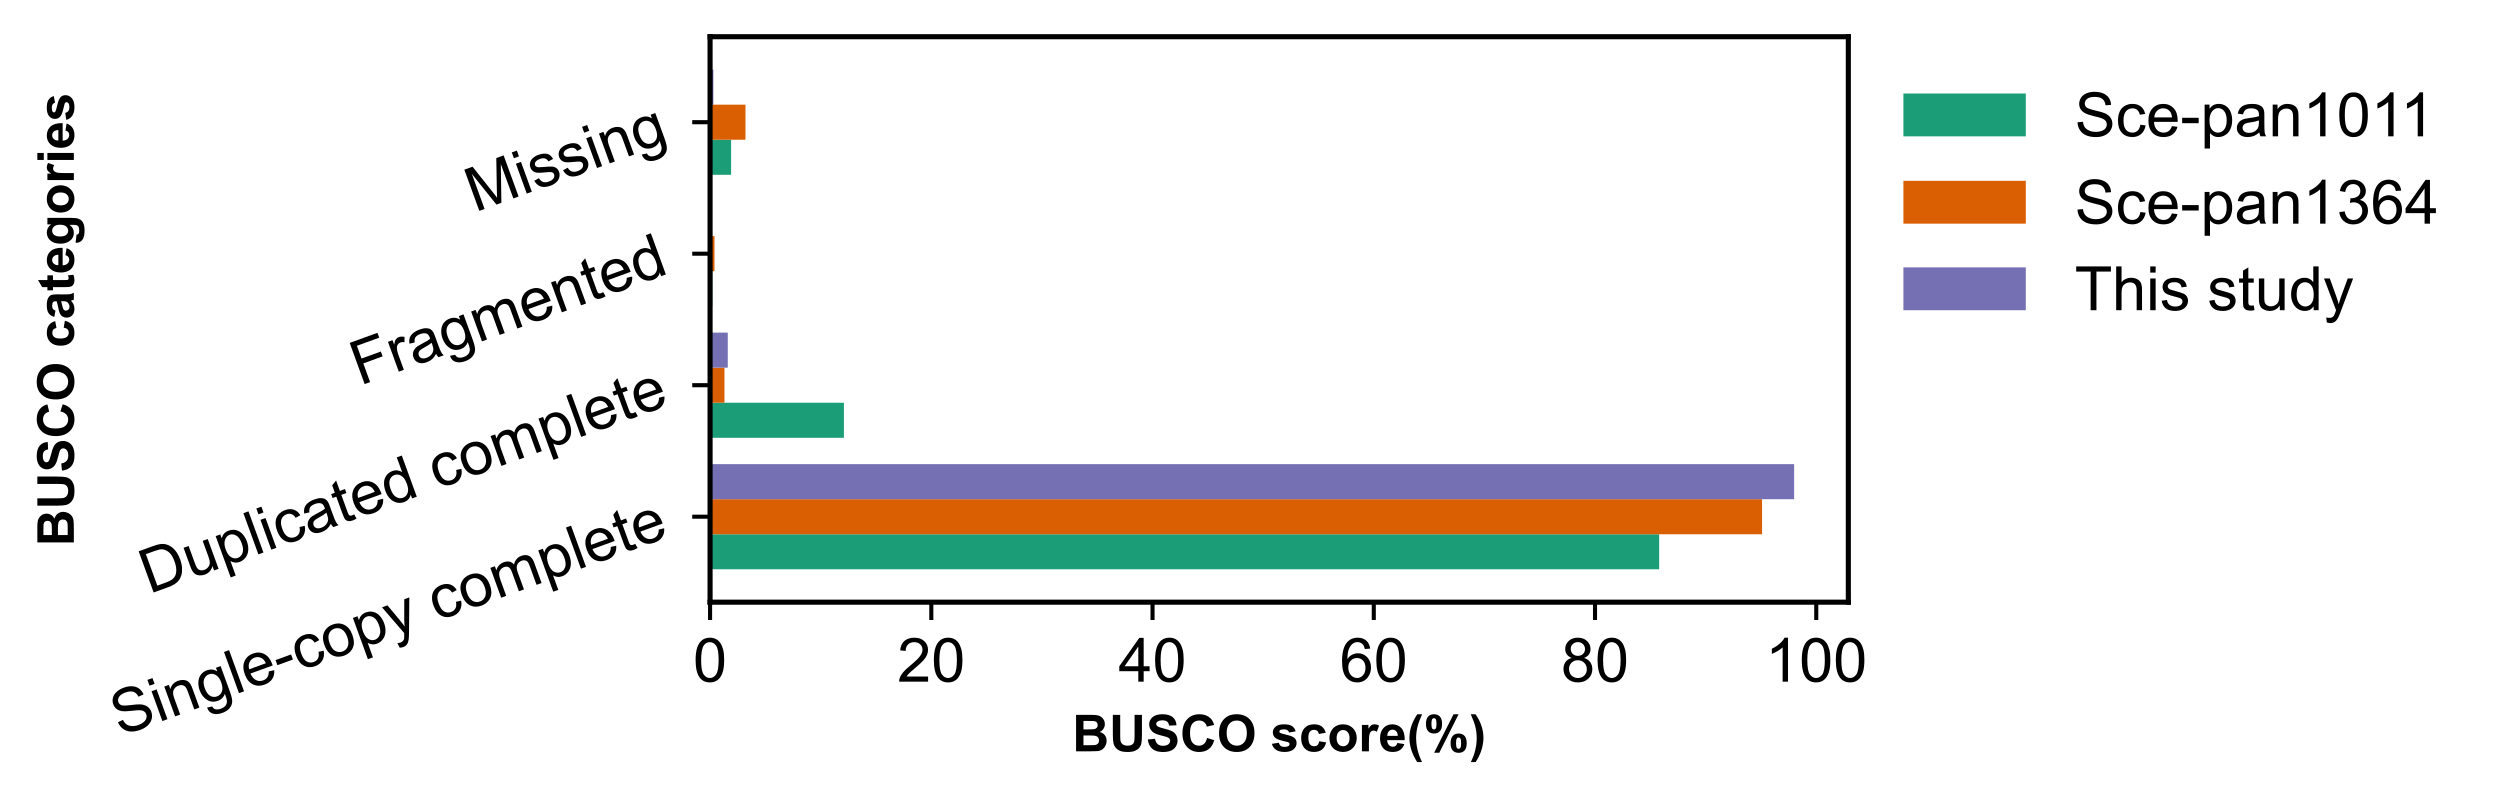
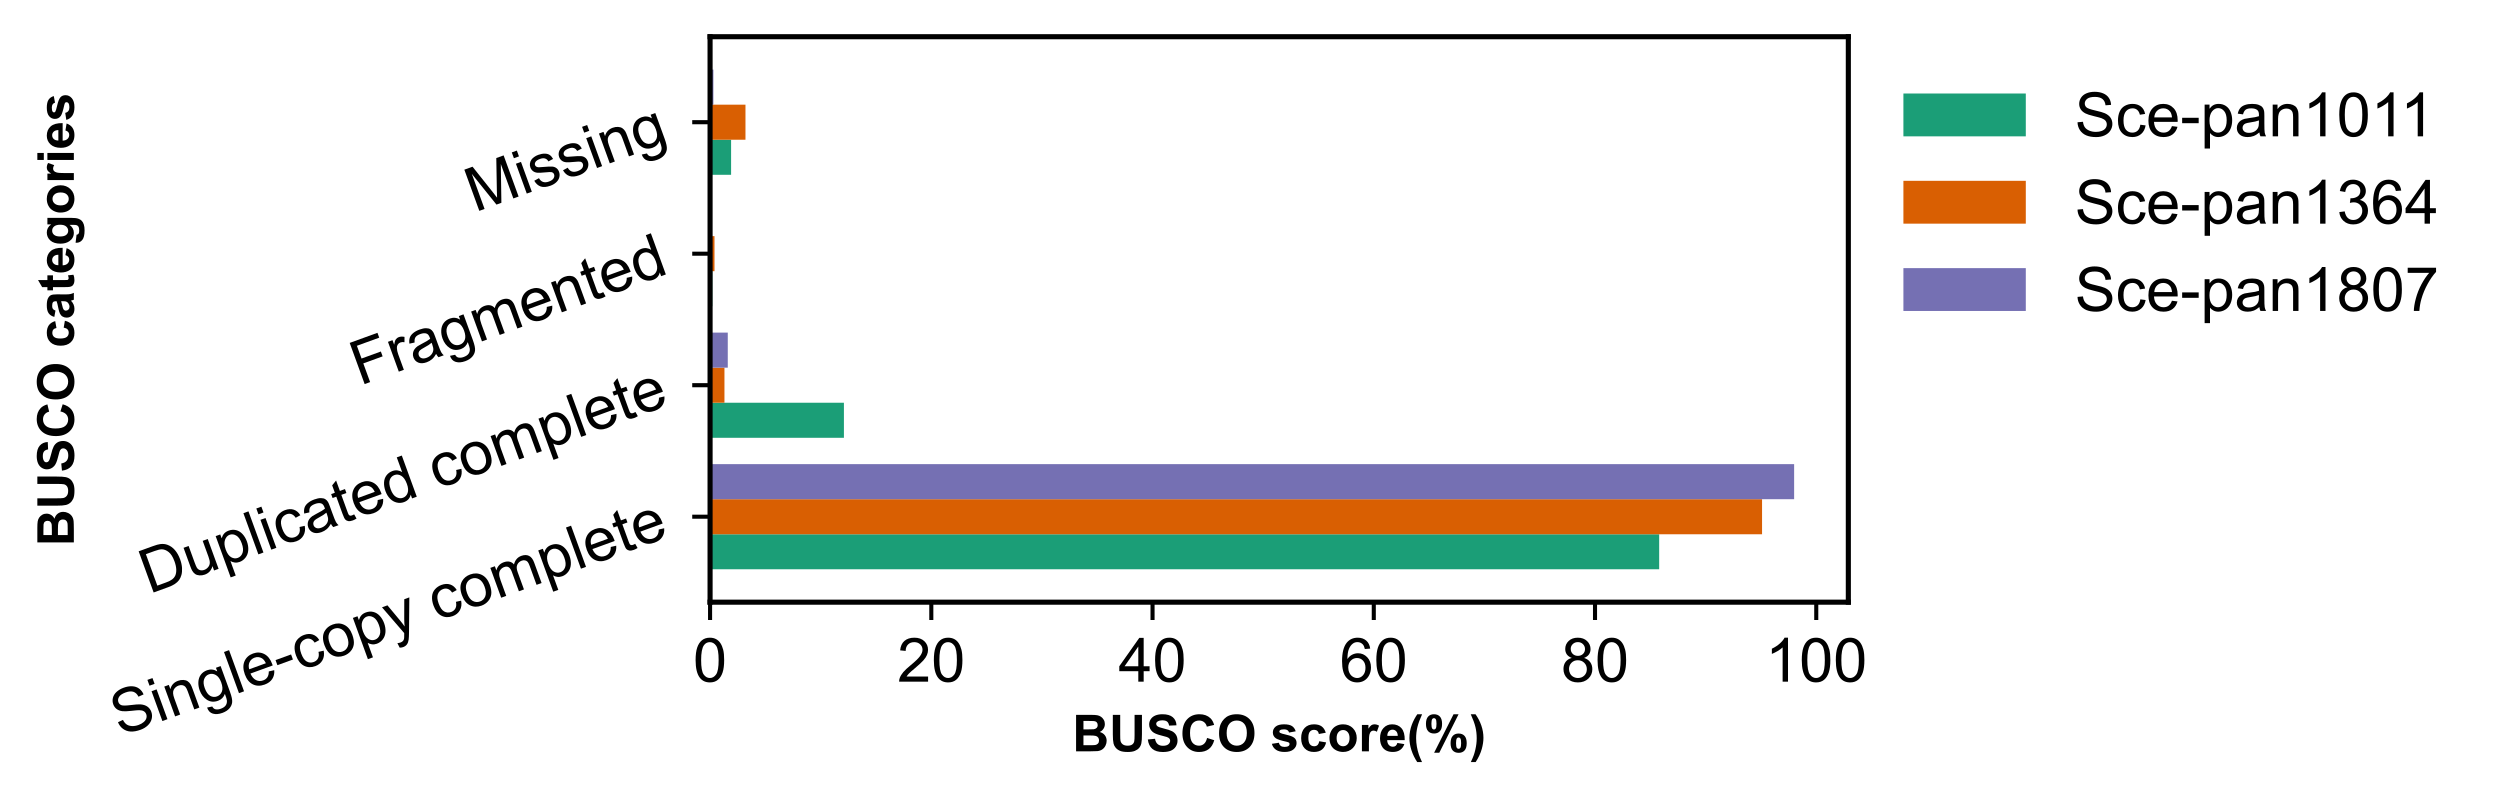
<svg xmlns="http://www.w3.org/2000/svg" xmlns:xlink="http://www.w3.org/1999/xlink" width="490.222pt" height="156.639pt" viewBox="0 0 490.222 156.639" version="1.1">
  <defs>
    <style type="text/css">*{stroke-linejoin: round; stroke-linecap: butt}</style>
  </defs>
  <g id="figure_1">
    <g id="patch_1">
      <path d="M 0 156.639  L 490.222 156.639  L 490.222 0  L 0 0  L 0 156.639  z " style="fill: none" />
    </g>
    <g id="axes_1">
      <g id="patch_2">
        <path d="M 139.237 118.08  L 362.437 118.08  L 362.437 7.2  L 139.237 7.2  L 139.237 118.08  z " style="fill: none" />
      </g>
      <g id="patch_3">
-         <path d="M 139.237 111.633  L 325.346 111.633  L 325.346 104.757  L 139.237 104.757  z " clip-path="url(#pc0d43be62c)" style="fill: #1b9e77" />
+         <path d="M 139.237 111.633  L 325.346 111.633  L 325.346 104.757  L 139.237 104.757  z " clip-path="url(#pd01b7f0dcc)" style="fill: #1b9e77" />
      </g>
      <g id="patch_4">
-         <path d="M 139.237 85.847  L 165.484 85.847  L 165.484 78.971  L 139.237 78.971  z " clip-path="url(#pc0d43be62c)" style="fill: #1b9e77" />
+         <path d="M 139.237 85.847  L 165.484 85.847  L 165.484 78.971  L 139.237 78.971  z " clip-path="url(#pd01b7f0dcc)" style="fill: #1b9e77" />
      </g>
      <g id="patch_5">
-         <path d="M 139.237 60.061  L 139.671 60.061  L 139.671 53.185  L 139.237 53.185  z " clip-path="url(#pc0d43be62c)" style="fill: #1b9e77" />
+         <path d="M 139.237 60.061  L 139.671 60.061  L 139.671 53.185  L 139.237 53.185  z " clip-path="url(#pd01b7f0dcc)" style="fill: #1b9e77" />
      </g>
      <g id="patch_6">
-         <path d="M 139.237 34.275  L 143.359 34.275  L 143.359 27.399  L 139.237 27.399  z " clip-path="url(#pc0d43be62c)" style="fill: #1b9e77" />
+         <path d="M 139.237 34.275  L 143.359 34.275  L 143.359 27.399  L 139.237 27.399  z " clip-path="url(#pd01b7f0dcc)" style="fill: #1b9e77" />
      </g>
      <g id="patch_7">
-         <path d="M 139.237 104.757  L 345.519 104.757  L 345.519 97.881  L 139.237 97.881  z " clip-path="url(#pc0d43be62c)" style="fill: #d95f02" />
+         <path d="M 139.237 104.757  L 345.519 104.757  L 345.519 97.881  L 139.237 97.881  z " clip-path="url(#pd01b7f0dcc)" style="fill: #d95f02" />
      </g>
      <g id="patch_8">
-         <path d="M 139.237 78.971  L 142.057 78.971  L 142.057 72.095  L 139.237 72.095  z " clip-path="url(#pc0d43be62c)" style="fill: #d95f02" />
+         <path d="M 139.237 78.971  L 142.057 78.971  L 142.057 72.095  L 139.237 72.095  z " clip-path="url(#pd01b7f0dcc)" style="fill: #d95f02" />
      </g>
      <g id="patch_9">
-         <path d="M 139.237 53.185  L 140.105 53.185  L 140.105 46.309  L 139.237 46.309  z " clip-path="url(#pc0d43be62c)" style="fill: #d95f02" />
+         <path d="M 139.237 53.185  L 140.105 53.185  L 140.105 46.309  L 139.237 46.309  z " clip-path="url(#pd01b7f0dcc)" style="fill: #d95f02" />
      </g>
      <g id="patch_10">
-         <path d="M 139.237 27.399  L 146.179 27.399  L 146.179 20.523  L 139.237 20.523  z " clip-path="url(#pc0d43be62c)" style="fill: #d95f02" />
+         <path d="M 139.237 27.399  L 146.179 27.399  L 146.179 20.523  L 139.237 20.523  z " clip-path="url(#pd01b7f0dcc)" style="fill: #d95f02" />
      </g>
      <g id="patch_11">
-         <path d="M 139.237 97.881  L 351.809 97.881  L 351.809 91.005  L 139.237 91.005  z " clip-path="url(#pc0d43be62c)" style="fill: #7570b3" />
+         <path d="M 139.237 97.881  L 351.809 97.881  L 351.809 91.005  L 139.237 91.005  z " clip-path="url(#pd01b7f0dcc)" style="fill: #7570b3" />
      </g>
      <g id="patch_12">
-         <path d="M 139.237 72.095  L 142.708 72.095  L 142.708 65.219  L 139.237 65.219  z " clip-path="url(#pc0d43be62c)" style="fill: #7570b3" />
+         <path d="M 139.237 72.095  L 142.708 72.095  L 142.708 65.219  L 139.237 65.219  z " clip-path="url(#pd01b7f0dcc)" style="fill: #7570b3" />
      </g>
      <g id="patch_13">
-         <path d="M 139.237 46.309  L 139.454 46.309  L 139.454 39.433  L 139.237 39.433  z " clip-path="url(#pc0d43be62c)" style="fill: #7570b3" />
+         <path d="M 139.237 46.309  L 139.454 46.309  L 139.454 39.433  L 139.237 39.433  z " clip-path="url(#pd01b7f0dcc)" style="fill: #7570b3" />
      </g>
      <g id="patch_14">
-         <path d="M 139.237 20.523  L 139.888 20.523  L 139.888 13.647  L 139.237 13.647  z " clip-path="url(#pc0d43be62c)" style="fill: #7570b3" />
+         <path d="M 139.237 20.523  L 139.888 20.523  L 139.888 13.647  L 139.237 13.647  z " clip-path="url(#pd01b7f0dcc)" style="fill: #7570b3" />
      </g>
      <g id="matplotlib.axis_1">
        <g id="xtick_1">
          <g id="line2d_1">
            <defs>
-               <path id="m1919057d44" d="M 0 0  L 0 3.5  " style="stroke: #000000; stroke-width: 0.8" />
-             </defs>
-             <g>
-               <use xlink:href="#m1919057d44" x="139.237" y="118.08" style="stroke: #000000; stroke-width: 0.8" />
+               <path id="me2578cb362" d="M 0 0  L 0 3.5  " style="stroke: #000000; stroke-width: 0.8" />
+             </defs>
+             <g>
+               <use xlink:href="#me2578cb362" x="139.237" y="118.08" style="stroke: #000000; stroke-width: 0.8" />
            </g>
          </g>
          <g id="text_1">
            <g transform="translate(135.9009 133.6694) scale(0.12 -0.12)">
              <defs>
                <path id="ArialMT-30" d="M 266 2259  Q 266 3072 433 3567  Q 600 4063 929 4331  Q 1259 4600 1759 4600  Q 2128 4600 2406 4451  Q 2684 4303 2865 4023  Q 3047 3744 3150 3342  Q 3253 2941 3253 2259  Q 3253 1453 3087 958  Q 2922 463 2592 192  Q 2263 -78 1759 -78  Q 1097 -78 719 397  Q 266 969 266 2259  z M 844 2259  Q 844 1131 1108 757  Q 1372 384 1759 384  Q 2147 384 2411 759  Q 2675 1134 2675 2259  Q 2675 3391 2411 3762  Q 2147 4134 1753 4134  Q 1366 4134 1134 3806  Q 844 3388 844 2259  z " transform="scale(0.015625)" />
              </defs>
              <use xlink:href="#ArialMT-30" />
            </g>
          </g>
        </g>
        <g id="xtick_2">
          <g id="line2d_2">
            <g>
-               <use xlink:href="#m1919057d44" x="182.619" y="118.08" style="stroke: #000000; stroke-width: 0.8" />
+               <use xlink:href="#me2578cb362" x="182.619" y="118.08" style="stroke: #000000; stroke-width: 0.8" />
            </g>
          </g>
          <g id="text_2">
            <g transform="translate(175.9463 133.6694) scale(0.12 -0.12)">
              <defs>
                <path id="ArialMT-32" d="M 3222 541  L 3222 0  L 194 0  Q 188 203 259 391  Q 375 700 629 1000  Q 884 1300 1366 1694  Q 2113 2306 2375 2664  Q 2638 3022 2638 3341  Q 2638 3675 2398 3904  Q 2159 4134 1775 4134  Q 1369 4134 1125 3890  Q 881 3647 878 3216  L 300 3275  Q 359 3922 746 4261  Q 1134 4600 1788 4600  Q 2447 4600 2831 4234  Q 3216 3869 3216 3328  Q 3216 3053 3103 2787  Q 2991 2522 2730 2228  Q 2469 1934 1863 1422  Q 1356 997 1212 845  Q 1069 694 975 541  L 3222 541  z " transform="scale(0.015625)" />
              </defs>
              <use xlink:href="#ArialMT-32" />
              <use xlink:href="#ArialMT-30" x="55.615" />
            </g>
          </g>
        </g>
        <g id="xtick_3">
          <g id="line2d_3">
            <g>
-               <use xlink:href="#m1919057d44" x="226.001" y="118.08" style="stroke: #000000; stroke-width: 0.8" />
+               <use xlink:href="#me2578cb362" x="226.001" y="118.08" style="stroke: #000000; stroke-width: 0.8" />
            </g>
          </g>
          <g id="text_3">
            <g transform="translate(219.3282 133.6694) scale(0.12 -0.12)">
              <defs>
                <path id="ArialMT-34" d="M 2069 0  L 2069 1097  L 81 1097  L 81 1613  L 2172 4581  L 2631 4581  L 2631 1613  L 3250 1613  L 3250 1097  L 2631 1097  L 2631 0  L 2069 0  z M 2069 1613  L 2069 3678  L 634 1613  L 2069 1613  z " transform="scale(0.015625)" />
              </defs>
              <use xlink:href="#ArialMT-34" />
              <use xlink:href="#ArialMT-30" x="55.615" />
            </g>
          </g>
        </g>
        <g id="xtick_4">
          <g id="line2d_4">
            <g>
-               <use xlink:href="#m1919057d44" x="269.383" y="118.08" style="stroke: #000000; stroke-width: 0.8" />
+               <use xlink:href="#me2578cb362" x="269.383" y="118.08" style="stroke: #000000; stroke-width: 0.8" />
            </g>
          </g>
          <g id="text_4">
            <g transform="translate(262.7101 133.6694) scale(0.12 -0.12)">
              <defs>
                <path id="ArialMT-36" d="M 3184 3459  L 2625 3416  Q 2550 3747 2413 3897  Q 2184 4138 1850 4138  Q 1581 4138 1378 3988  Q 1113 3794 959 3422  Q 806 3050 800 2363  Q 1003 2672 1297 2822  Q 1591 2972 1913 2972  Q 2475 2972 2870 2558  Q 3266 2144 3266 1488  Q 3266 1056 3080 686  Q 2894 316 2569 119  Q 2244 -78 1831 -78  Q 1128 -78 684 439  Q 241 956 241 2144  Q 241 3472 731 4075  Q 1159 4600 1884 4600  Q 2425 4600 2770 4297  Q 3116 3994 3184 3459  z M 888 1484  Q 888 1194 1011 928  Q 1134 663 1356 523  Q 1578 384 1822 384  Q 2178 384 2434 671  Q 2691 959 2691 1453  Q 2691 1928 2437 2201  Q 2184 2475 1800 2475  Q 1419 2475 1153 2201  Q 888 1928 888 1484  z " transform="scale(0.015625)" />
              </defs>
              <use xlink:href="#ArialMT-36" />
              <use xlink:href="#ArialMT-30" x="55.615" />
            </g>
          </g>
        </g>
        <g id="xtick_5">
          <g id="line2d_5">
            <g>
-               <use xlink:href="#m1919057d44" x="312.765" y="118.08" style="stroke: #000000; stroke-width: 0.8" />
+               <use xlink:href="#me2578cb362" x="312.765" y="118.08" style="stroke: #000000; stroke-width: 0.8" />
            </g>
          </g>
          <g id="text_5">
            <g transform="translate(306.0921 133.6694) scale(0.12 -0.12)">
              <defs>
                <path id="ArialMT-38" d="M 1131 2484  Q 781 2613 612 2850  Q 444 3088 444 3419  Q 444 3919 803 4259  Q 1163 4600 1759 4600  Q 2359 4600 2725 4251  Q 3091 3903 3091 3403  Q 3091 3084 2923 2848  Q 2756 2613 2416 2484  Q 2838 2347 3058 2040  Q 3278 1734 3278 1309  Q 3278 722 2862 322  Q 2447 -78 1769 -78  Q 1091 -78 675 323  Q 259 725 259 1325  Q 259 1772 486 2073  Q 713 2375 1131 2484  z M 1019 3438  Q 1019 3113 1228 2906  Q 1438 2700 1772 2700  Q 2097 2700 2305 2904  Q 2513 3109 2513 3406  Q 2513 3716 2298 3927  Q 2084 4138 1766 4138  Q 1444 4138 1231 3931  Q 1019 3725 1019 3438  z M 838 1322  Q 838 1081 952 856  Q 1066 631 1291 507  Q 1516 384 1775 384  Q 2178 384 2440 643  Q 2703 903 2703 1303  Q 2703 1709 2433 1975  Q 2163 2241 1756 2241  Q 1359 2241 1098 1978  Q 838 1716 838 1322  z " transform="scale(0.015625)" />
              </defs>
              <use xlink:href="#ArialMT-38" />
              <use xlink:href="#ArialMT-30" x="55.615" />
            </g>
          </g>
        </g>
        <g id="xtick_6">
          <g id="line2d_6">
            <g>
-               <use xlink:href="#m1919057d44" x="356.147" y="118.08" style="stroke: #000000; stroke-width: 0.8" />
+               <use xlink:href="#me2578cb362" x="356.147" y="118.08" style="stroke: #000000; stroke-width: 0.8" />
            </g>
          </g>
          <g id="text_6">
            <g transform="translate(346.1374 133.6694) scale(0.12 -0.12)">
              <defs>
                <path id="ArialMT-31" d="M 2384 0  L 1822 0  L 1822 3584  Q 1619 3391 1289 3197  Q 959 3003 697 2906  L 697 3450  Q 1169 3672 1522 3987  Q 1875 4303 2022 4600  L 2384 4600  L 2384 0  z " transform="scale(0.015625)" />
              </defs>
              <use xlink:href="#ArialMT-31" />
              <use xlink:href="#ArialMT-30" x="55.615" />
              <use xlink:href="#ArialMT-30" x="111.23" />
            </g>
          </g>
        </g>
        <g id="text_7">
          <g transform="translate(210.2742 147.3341) scale(0.1 -0.1)">
            <defs>
              <path id="Arial-BoldMT-42" d="M 469 4581  L 2300 4581  Q 2844 4581 3111 4536  Q 3378 4491 3589 4347  Q 3800 4203 3940 3964  Q 4081 3725 4081 3428  Q 4081 3106 3907 2837  Q 3734 2569 3438 2434  Q 3856 2313 4081 2019  Q 4306 1725 4306 1328  Q 4306 1016 4161 720  Q 4016 425 3764 248  Q 3513 72 3144 31  Q 2913 6 2028 0  L 469 0  L 469 4581  z M 1394 3819  L 1394 2759  L 2000 2759  Q 2541 2759 2672 2775  Q 2909 2803 3045 2939  Q 3181 3075 3181 3297  Q 3181 3509 3064 3642  Q 2947 3775 2716 3803  Q 2578 3819 1925 3819  L 1394 3819  z M 1394 1997  L 1394 772  L 2250 772  Q 2750 772 2884 800  Q 3091 838 3220 983  Q 3350 1128 3350 1372  Q 3350 1578 3250 1722  Q 3150 1866 2961 1931  Q 2772 1997 2141 1997  L 1394 1997  z " transform="scale(0.015625)" />
              <path id="Arial-BoldMT-55" d="M 459 4581  L 1384 4581  L 1384 2100  Q 1384 1509 1419 1334  Q 1478 1053 1701 883  Q 1925 713 2313 713  Q 2706 713 2906 873  Q 3106 1034 3147 1268  Q 3188 1503 3188 2047  L 3188 4581  L 4113 4581  L 4113 2175  Q 4113 1350 4038 1009  Q 3963 669 3761 434  Q 3559 200 3221 61  Q 2884 -78 2341 -78  Q 1684 -78 1345 73  Q 1006 225 809 467  Q 613 709 550 975  Q 459 1369 459 2138  L 459 4581  z " transform="scale(0.015625)" />
              <path id="Arial-BoldMT-53" d="M 231 1491  L 1131 1578  Q 1213 1125 1461 912  Q 1709 700 2131 700  Q 2578 700 2804 889  Q 3031 1078 3031 1331  Q 3031 1494 2936 1608  Q 2841 1722 2603 1806  Q 2441 1863 1863 2006  Q 1119 2191 819 2459  Q 397 2838 397 3381  Q 397 3731 595 4036  Q 794 4341 1167 4500  Q 1541 4659 2069 4659  Q 2931 4659 3367 4281  Q 3803 3903 3825 3272  L 2900 3231  Q 2841 3584 2645 3739  Q 2450 3894 2059 3894  Q 1656 3894 1428 3728  Q 1281 3622 1281 3444  Q 1281 3281 1419 3166  Q 1594 3019 2269 2859  Q 2944 2700 3267 2529  Q 3591 2359 3773 2064  Q 3956 1769 3956 1334  Q 3956 941 3737 597  Q 3519 253 3119 86  Q 2719 -81 2122 -81  Q 1253 -81 787 320  Q 322 722 231 1491  z " transform="scale(0.015625)" />
              <path id="Arial-BoldMT-43" d="M 3397 1684  L 4294 1400  Q 4088 650 3608 286  Q 3128 -78 2391 -78  Q 1478 -78 890 545  Q 303 1169 303 2250  Q 303 3394 893 4026  Q 1484 4659 2447 4659  Q 3288 4659 3813 4163  Q 4125 3869 4281 3319  L 3366 3100  Q 3284 3456 3026 3662  Q 2769 3869 2400 3869  Q 1891 3869 1573 3503  Q 1256 3138 1256 2319  Q 1256 1450 1568 1081  Q 1881 713 2381 713  Q 2750 713 3015 947  Q 3281 1181 3397 1684  z " transform="scale(0.015625)" />
              <path id="Arial-BoldMT-4f" d="M 278 2263  Q 278 2963 488 3438  Q 644 3788 914 4066  Q 1184 4344 1506 4478  Q 1934 4659 2494 4659  Q 3506 4659 4114 4031  Q 4722 3403 4722 2284  Q 4722 1175 4119 548  Q 3516 -78 2506 -78  Q 1484 -78 881 545  Q 278 1169 278 2263  z M 1231 2294  Q 1231 1516 1590 1114  Q 1950 713 2503 713  Q 3056 713 3411 1111  Q 3766 1509 3766 2306  Q 3766 3094 3420 3481  Q 3075 3869 2503 3869  Q 1931 3869 1581 3476  Q 1231 3084 1231 2294  z " transform="scale(0.015625)" />
              <path id="Arial-BoldMT-20" transform="scale(0.015625)" />
              <path id="Arial-BoldMT-73" d="M 150 947  L 1031 1081  Q 1088 825 1259 692  Q 1431 559 1741 559  Q 2081 559 2253 684  Q 2369 772 2369 919  Q 2369 1019 2306 1084  Q 2241 1147 2013 1200  Q 950 1434 666 1628  Q 272 1897 272 2375  Q 272 2806 612 3100  Q 953 3394 1669 3394  Q 2350 3394 2681 3172  Q 3013 2950 3138 2516  L 2309 2363  Q 2256 2556 2107 2659  Q 1959 2763 1684 2763  Q 1338 2763 1188 2666  Q 1088 2597 1088 2488  Q 1088 2394 1175 2328  Q 1294 2241 1995 2081  Q 2697 1922 2975 1691  Q 3250 1456 3250 1038  Q 3250 581 2869 253  Q 2488 -75 1741 -75  Q 1063 -75 667 200  Q 272 475 150 947  z " transform="scale(0.015625)" />
              <path id="Arial-BoldMT-63" d="M 3353 2338  L 2488 2181  Q 2444 2441 2289 2572  Q 2134 2703 1888 2703  Q 1559 2703 1364 2476  Q 1169 2250 1169 1719  Q 1169 1128 1367 884  Q 1566 641 1900 641  Q 2150 641 2309 783  Q 2469 925 2534 1272  L 3397 1125  Q 3263 531 2881 228  Q 2500 -75 1859 -75  Q 1131 -75 698 384  Q 266 844 266 1656  Q 266 2478 700 2936  Q 1134 3394 1875 3394  Q 2481 3394 2839 3133  Q 3197 2872 3353 2338  z " transform="scale(0.015625)" />
              <path id="Arial-BoldMT-6f" d="M 256 1706  Q 256 2144 472 2553  Q 688 2963 1083 3178  Q 1478 3394 1966 3394  Q 2719 3394 3200 2905  Q 3681 2416 3681 1669  Q 3681 916 3195 420  Q 2709 -75 1972 -75  Q 1516 -75 1102 131  Q 688 338 472 736  Q 256 1134 256 1706  z M 1156 1659  Q 1156 1166 1390 903  Q 1625 641 1969 641  Q 2313 641 2545 903  Q 2778 1166 2778 1666  Q 2778 2153 2545 2415  Q 2313 2678 1969 2678  Q 1625 2678 1390 2415  Q 1156 2153 1156 1659  z " transform="scale(0.015625)" />
              <path id="Arial-BoldMT-72" d="M 1300 0  L 422 0  L 422 3319  L 1238 3319  L 1238 2847  Q 1447 3181 1614 3287  Q 1781 3394 1994 3394  Q 2294 3394 2572 3228  L 2300 2463  Q 2078 2606 1888 2606  Q 1703 2606 1575 2504  Q 1447 2403 1373 2137  Q 1300 1872 1300 1025  L 1300 0  z " transform="scale(0.015625)" />
              <path id="Arial-BoldMT-65" d="M 2381 1056  L 3256 909  Q 3088 428 2723 176  Q 2359 -75 1813 -75  Q 947 -75 531 491  Q 203 944 203 1634  Q 203 2459 634 2926  Q 1066 3394 1725 3394  Q 2466 3394 2894 2905  Q 3322 2416 3303 1406  L 1103 1406  Q 1113 1016 1316 798  Q 1519 581 1822 581  Q 2028 581 2168 693  Q 2309 806 2381 1056  z M 2431 1944  Q 2422 2325 2234 2523  Q 2047 2722 1778 2722  Q 1491 2722 1303 2513  Q 1116 2303 1119 1944  L 2431 1944  z " transform="scale(0.015625)" />
              <path id="Arial-BoldMT-28" d="M 1916 -1347  L 1313 -1347  Q 834 -625 584 153  Q 334 931 334 1659  Q 334 2563 644 3369  Q 913 4069 1325 4659  L 1925 4659  Q 1497 3713 1336 3048  Q 1175 2384 1175 1641  Q 1175 1128 1270 590  Q 1366 53 1531 -431  Q 1641 -750 1916 -1347  z " transform="scale(0.015625)" />
              <path id="Arial-BoldMT-25" d="M 278 3450  Q 278 4066 548 4362  Q 819 4659 1281 4659  Q 1759 4659 2029 4364  Q 2300 4069 2300 3450  Q 2300 2834 2029 2537  Q 1759 2241 1297 2241  Q 819 2241 548 2536  Q 278 2831 278 3450  z M 963 3456  Q 963 3009 1066 2856  Q 1144 2744 1281 2744  Q 1422 2744 1500 2856  Q 1600 3009 1600 3456  Q 1600 3903 1500 4053  Q 1422 4169 1281 4169  Q 1144 4169 1066 4056  Q 963 3903 963 3456  z M 1950 -175  L 1300 -175  L 3741 4659  L 4372 4659  L 1950 -175  z M 3369 1028  Q 3369 1644 3639 1941  Q 3909 2238 4378 2238  Q 4850 2238 5120 1941  Q 5391 1644 5391 1028  Q 5391 409 5120 112  Q 4850 -184 4388 -184  Q 3909 -184 3639 112  Q 3369 409 3369 1028  z M 4053 1031  Q 4053 584 4156 434  Q 4234 319 4372 319  Q 4513 319 4588 431  Q 4691 584 4691 1031  Q 4691 1478 4591 1631  Q 4513 1744 4372 1744  Q 4231 1744 4156 1631  Q 4053 1478 4053 1031  z " transform="scale(0.015625)" />
              <path id="Arial-BoldMT-29" d="M 216 -1347  Q 475 -791 581 -494  Q 688 -197 778 190  Q 869 578 912 926  Q 956 1275 956 1641  Q 956 2384 797 3048  Q 638 3713 209 4659  L 806 4659  Q 1278 3988 1539 3234  Q 1800 2481 1800 1706  Q 1800 1053 1594 306  Q 1359 -531 822 -1347  L 216 -1347  z " transform="scale(0.015625)" />
            </defs>
            <use xlink:href="#Arial-BoldMT-42" />
            <use xlink:href="#Arial-BoldMT-55" x="72.217" />
            <use xlink:href="#Arial-BoldMT-53" x="144.434" />
            <use xlink:href="#Arial-BoldMT-43" x="211.133" />
            <use xlink:href="#Arial-BoldMT-4f" x="283.35" />
            <use xlink:href="#Arial-BoldMT-20" x="361.133" />
            <use xlink:href="#Arial-BoldMT-73" x="388.916" />
            <use xlink:href="#Arial-BoldMT-63" x="444.531" />
            <use xlink:href="#Arial-BoldMT-6f" x="500.146" />
            <use xlink:href="#Arial-BoldMT-72" x="561.23" />
            <use xlink:href="#Arial-BoldMT-65" x="600.146" />
            <use xlink:href="#Arial-BoldMT-28" x="655.762" />
            <use xlink:href="#Arial-BoldMT-25" x="689.062" />
            <use xlink:href="#Arial-BoldMT-29" x="777.979" />
          </g>
        </g>
      </g>
      <g id="matplotlib.axis_2">
        <g id="ytick_1">
          <g id="line2d_7">
            <defs>
-               <path id="m119d902fc6" d="M 0 0  L -3.5 0  " style="stroke: #000000; stroke-width: 0.8" />
-             </defs>
-             <g>
-               <use xlink:href="#m119d902fc6" x="139.237" y="101.319" style="stroke: #000000; stroke-width: 0.8" />
+               <path id="m6350747174" d="M 0 0  L -3.5 0  " style="stroke: #000000; stroke-width: 0.8" />
+             </defs>
+             <g>
+               <use xlink:href="#m6350747174" x="139.237" y="101.319" style="stroke: #000000; stroke-width: 0.8" />
            </g>
          </g>
          <g id="text_8">
            <g transform="translate(23.57213 144.3966) rotate(-20) scale(0.12 -0.12)">
              <defs>
                <path id="ArialMT-53" d="M 288 1472  L 859 1522  Q 900 1178 1048 958  Q 1197 738 1509 602  Q 1822 466 2213 466  Q 2559 466 2825 569  Q 3091 672 3220 851  Q 3350 1031 3350 1244  Q 3350 1459 3225 1620  Q 3100 1781 2813 1891  Q 2628 1963 1997 2114  Q 1366 2266 1113 2400  Q 784 2572 623 2826  Q 463 3081 463 3397  Q 463 3744 659 4045  Q 856 4347 1234 4503  Q 1613 4659 2075 4659  Q 2584 4659 2973 4495  Q 3363 4331 3572 4012  Q 3781 3694 3797 3291  L 3216 3247  Q 3169 3681 2898 3903  Q 2628 4125 2100 4125  Q 1550 4125 1298 3923  Q 1047 3722 1047 3438  Q 1047 3191 1225 3031  Q 1400 2872 2139 2705  Q 2878 2538 3153 2413  Q 3553 2228 3743 1945  Q 3934 1663 3934 1294  Q 3934 928 3725 604  Q 3516 281 3123 101  Q 2731 -78 2241 -78  Q 1619 -78 1198 103  Q 778 284 539 648  Q 300 1013 288 1472  z " transform="scale(0.015625)" />
                <path id="ArialMT-69" d="M 425 3934  L 425 4581  L 988 4581  L 988 3934  L 425 3934  z M 425 0  L 425 3319  L 988 3319  L 988 0  L 425 0  z " transform="scale(0.015625)" />
                <path id="ArialMT-6e" d="M 422 0  L 422 3319  L 928 3319  L 928 2847  Q 1294 3394 1984 3394  Q 2284 3394 2536 3286  Q 2788 3178 2913 3003  Q 3038 2828 3088 2588  Q 3119 2431 3119 2041  L 3119 0  L 2556 0  L 2556 2019  Q 2556 2363 2490 2533  Q 2425 2703 2258 2804  Q 2091 2906 1866 2906  Q 1506 2906 1245 2678  Q 984 2450 984 1813  L 984 0  L 422 0  z " transform="scale(0.015625)" />
                <path id="ArialMT-67" d="M 319 -275  L 866 -356  Q 900 -609 1056 -725  Q 1266 -881 1628 -881  Q 2019 -881 2231 -725  Q 2444 -569 2519 -288  Q 2563 -116 2559 434  Q 2191 0 1641 0  Q 956 0 581 494  Q 206 988 206 1678  Q 206 2153 378 2554  Q 550 2956 876 3175  Q 1203 3394 1644 3394  Q 2231 3394 2613 2919  L 2613 3319  L 3131 3319  L 3131 450  Q 3131 -325 2973 -648  Q 2816 -972 2473 -1159  Q 2131 -1347 1631 -1347  Q 1038 -1347 672 -1080  Q 306 -813 319 -275  z M 784 1719  Q 784 1066 1043 766  Q 1303 466 1694 466  Q 2081 466 2343 764  Q 2606 1063 2606 1700  Q 2606 2309 2336 2618  Q 2066 2928 1684 2928  Q 1309 2928 1046 2623  Q 784 2319 784 1719  z " transform="scale(0.015625)" />
                <path id="ArialMT-6c" d="M 409 0  L 409 4581  L 972 4581  L 972 0  L 409 0  z " transform="scale(0.015625)" />
                <path id="ArialMT-65" d="M 2694 1069  L 3275 997  Q 3138 488 2766 206  Q 2394 -75 1816 -75  Q 1088 -75 661 373  Q 234 822 234 1631  Q 234 2469 665 2931  Q 1097 3394 1784 3394  Q 2450 3394 2872 2941  Q 3294 2488 3294 1666  Q 3294 1616 3291 1516  L 816 1516  Q 847 969 1125 678  Q 1403 388 1819 388  Q 2128 388 2347 550  Q 2566 713 2694 1069  z M 847 1978  L 2700 1978  Q 2663 2397 2488 2606  Q 2219 2931 1791 2931  Q 1403 2931 1139 2672  Q 875 2413 847 1978  z " transform="scale(0.015625)" />
                <path id="ArialMT-2d" d="M 203 1375  L 203 1941  L 1931 1941  L 1931 1375  L 203 1375  z " transform="scale(0.015625)" />
                <path id="ArialMT-63" d="M 2588 1216  L 3141 1144  Q 3050 572 2676 248  Q 2303 -75 1759 -75  Q 1078 -75 664 370  Q 250 816 250 1647  Q 250 2184 428 2587  Q 606 2991 970 3192  Q 1334 3394 1763 3394  Q 2303 3394 2647 3120  Q 2991 2847 3088 2344  L 2541 2259  Q 2463 2594 2264 2762  Q 2066 2931 1784 2931  Q 1359 2931 1093 2626  Q 828 2322 828 1663  Q 828 994 1084 691  Q 1341 388 1753 388  Q 2084 388 2306 591  Q 2528 794 2588 1216  z " transform="scale(0.015625)" />
                <path id="ArialMT-6f" d="M 213 1659  Q 213 2581 725 3025  Q 1153 3394 1769 3394  Q 2453 3394 2887 2945  Q 3322 2497 3322 1706  Q 3322 1066 3130 698  Q 2938 331 2570 128  Q 2203 -75 1769 -75  Q 1072 -75 642 372  Q 213 819 213 1659  z M 791 1659  Q 791 1022 1069 705  Q 1347 388 1769 388  Q 2188 388 2466 706  Q 2744 1025 2744 1678  Q 2744 2294 2464 2611  Q 2184 2928 1769 2928  Q 1347 2928 1069 2612  Q 791 2297 791 1659  z " transform="scale(0.015625)" />
                <path id="ArialMT-70" d="M 422 -1272  L 422 3319  L 934 3319  L 934 2888  Q 1116 3141 1344 3267  Q 1572 3394 1897 3394  Q 2322 3394 2647 3175  Q 2972 2956 3137 2557  Q 3303 2159 3303 1684  Q 3303 1175 3120 767  Q 2938 359 2589 142  Q 2241 -75 1856 -75  Q 1575 -75 1351 44  Q 1128 163 984 344  L 984 -1272  L 422 -1272  z M 931 1641  Q 931 1000 1190 694  Q 1450 388 1819 388  Q 2194 388 2461 705  Q 2728 1022 2728 1688  Q 2728 2322 2467 2637  Q 2206 2953 1844 2953  Q 1484 2953 1207 2617  Q 931 2281 931 1641  z " transform="scale(0.015625)" />
                <path id="ArialMT-79" d="M 397 -1278  L 334 -750  Q 519 -800 656 -800  Q 844 -800 956 -737  Q 1069 -675 1141 -563  Q 1194 -478 1313 -144  Q 1328 -97 1363 -6  L 103 3319  L 709 3319  L 1400 1397  Q 1534 1031 1641 628  Q 1738 1016 1872 1384  L 2581 3319  L 3144 3319  L 1881 -56  Q 1678 -603 1566 -809  Q 1416 -1088 1222 -1217  Q 1028 -1347 759 -1347  Q 597 -1347 397 -1278  z " transform="scale(0.015625)" />
                <path id="ArialMT-20" transform="scale(0.015625)" />
                <path id="ArialMT-6d" d="M 422 0  L 422 3319  L 925 3319  L 925 2853  Q 1081 3097 1340 3245  Q 1600 3394 1931 3394  Q 2300 3394 2536 3241  Q 2772 3088 2869 2813  Q 3263 3394 3894 3394  Q 4388 3394 4653 3120  Q 4919 2847 4919 2278  L 4919 0  L 4359 0  L 4359 2091  Q 4359 2428 4304 2576  Q 4250 2725 4106 2815  Q 3963 2906 3769 2906  Q 3419 2906 3187 2673  Q 2956 2441 2956 1928  L 2956 0  L 2394 0  L 2394 2156  Q 2394 2531 2256 2718  Q 2119 2906 1806 2906  Q 1569 2906 1367 2781  Q 1166 2656 1075 2415  Q 984 2175 984 1722  L 984 0  L 422 0  z " transform="scale(0.015625)" />
                <path id="ArialMT-74" d="M 1650 503  L 1731 6  Q 1494 -44 1306 -44  Q 1000 -44 831 53  Q 663 150 594 308  Q 525 466 525 972  L 525 2881  L 113 2881  L 113 3319  L 525 3319  L 525 4141  L 1084 4478  L 1084 3319  L 1650 3319  L 1650 2881  L 1084 2881  L 1084 941  Q 1084 700 1114 631  Q 1144 563 1211 522  Q 1278 481 1403 481  Q 1497 481 1650 503  z " transform="scale(0.015625)" />
              </defs>
              <use xlink:href="#ArialMT-53" />
              <use xlink:href="#ArialMT-69" x="66.699" />
              <use xlink:href="#ArialMT-6e" x="88.916" />
              <use xlink:href="#ArialMT-67" x="144.531" />
              <use xlink:href="#ArialMT-6c" x="200.146" />
              <use xlink:href="#ArialMT-65" x="222.363" />
              <use xlink:href="#ArialMT-2d" x="277.979" />
              <use xlink:href="#ArialMT-63" x="311.279" />
              <use xlink:href="#ArialMT-6f" x="361.279" />
              <use xlink:href="#ArialMT-70" x="416.895" />
              <use xlink:href="#ArialMT-79" x="472.51" />
              <use xlink:href="#ArialMT-20" x="522.51" />
              <use xlink:href="#ArialMT-63" x="550.293" />
              <use xlink:href="#ArialMT-6f" x="600.293" />
              <use xlink:href="#ArialMT-6d" x="655.908" />
              <use xlink:href="#ArialMT-70" x="739.209" />
              <use xlink:href="#ArialMT-6c" x="794.824" />
              <use xlink:href="#ArialMT-65" x="817.041" />
              <use xlink:href="#ArialMT-74" x="872.656" />
              <use xlink:href="#ArialMT-65" x="900.439" />
            </g>
          </g>
        </g>
        <g id="ytick_2">
          <g id="line2d_8">
            <g>
-               <use xlink:href="#m119d902fc6" x="139.237" y="75.533" style="stroke: #000000; stroke-width: 0.8" />
+               <use xlink:href="#m6350747174" x="139.237" y="75.533" style="stroke: #000000; stroke-width: 0.8" />
            </g>
          </g>
          <g id="text_9">
            <g transform="translate(29.25839 116.4941) rotate(-20) scale(0.12 -0.12)">
              <defs>
                <path id="ArialMT-44" d="M 494 0  L 494 4581  L 2072 4581  Q 2606 4581 2888 4516  Q 3281 4425 3559 4188  Q 3922 3881 4101 3404  Q 4281 2928 4281 2316  Q 4281 1794 4159 1391  Q 4038 988 3847 723  Q 3656 459 3429 307  Q 3203 156 2883 78  Q 2563 0 2147 0  L 494 0  z M 1100 541  L 2078 541  Q 2531 541 2789 625  Q 3047 709 3200 863  Q 3416 1078 3536 1442  Q 3656 1806 3656 2325  Q 3656 3044 3420 3430  Q 3184 3816 2847 3947  Q 2603 4041 2063 4041  L 1100 4041  L 1100 541  z " transform="scale(0.015625)" />
                <path id="ArialMT-75" d="M 2597 0  L 2597 488  Q 2209 -75 1544 -75  Q 1250 -75 995 37  Q 741 150 617 320  Q 494 491 444 738  Q 409 903 409 1263  L 409 3319  L 972 3319  L 972 1478  Q 972 1038 1006 884  Q 1059 663 1231 536  Q 1403 409 1656 409  Q 1909 409 2131 539  Q 2353 669 2445 892  Q 2538 1116 2538 1541  L 2538 3319  L 3100 3319  L 3100 0  L 2597 0  z " transform="scale(0.015625)" />
                <path id="ArialMT-61" d="M 2588 409  Q 2275 144 1986 34  Q 1697 -75 1366 -75  Q 819 -75 525 192  Q 231 459 231 875  Q 231 1119 342 1320  Q 453 1522 633 1644  Q 813 1766 1038 1828  Q 1203 1872 1538 1913  Q 2219 1994 2541 2106  Q 2544 2222 2544 2253  Q 2544 2597 2384 2738  Q 2169 2928 1744 2928  Q 1347 2928 1158 2789  Q 969 2650 878 2297  L 328 2372  Q 403 2725 575 2942  Q 747 3159 1072 3276  Q 1397 3394 1825 3394  Q 2250 3394 2515 3294  Q 2781 3194 2906 3042  Q 3031 2891 3081 2659  Q 3109 2516 3109 2141  L 3109 1391  Q 3109 606 3145 398  Q 3181 191 3288 0  L 2700 0  Q 2613 175 2588 409  z M 2541 1666  Q 2234 1541 1622 1453  Q 1275 1403 1131 1340  Q 988 1278 909 1158  Q 831 1038 831 891  Q 831 666 1001 516  Q 1172 366 1500 366  Q 1825 366 2078 508  Q 2331 650 2450 897  Q 2541 1088 2541 1459  L 2541 1666  z " transform="scale(0.015625)" />
                <path id="ArialMT-64" d="M 2575 0  L 2575 419  Q 2259 -75 1647 -75  Q 1250 -75 917 144  Q 584 363 401 755  Q 219 1147 219 1656  Q 219 2153 384 2558  Q 550 2963 881 3178  Q 1213 3394 1622 3394  Q 1922 3394 2156 3267  Q 2391 3141 2538 2938  L 2538 4581  L 3097 4581  L 3097 0  L 2575 0  z M 797 1656  Q 797 1019 1065 703  Q 1334 388 1700 388  Q 2069 388 2326 689  Q 2584 991 2584 1609  Q 2584 2291 2321 2609  Q 2059 2928 1675 2928  Q 1300 2928 1048 2622  Q 797 2316 797 1656  z " transform="scale(0.015625)" />
              </defs>
              <use xlink:href="#ArialMT-44" />
              <use xlink:href="#ArialMT-75" x="72.217" />
              <use xlink:href="#ArialMT-70" x="127.832" />
              <use xlink:href="#ArialMT-6c" x="183.447" />
              <use xlink:href="#ArialMT-69" x="205.664" />
              <use xlink:href="#ArialMT-63" x="227.881" />
              <use xlink:href="#ArialMT-61" x="277.881" />
              <use xlink:href="#ArialMT-74" x="333.496" />
              <use xlink:href="#ArialMT-65" x="361.279" />
              <use xlink:href="#ArialMT-64" x="416.895" />
              <use xlink:href="#ArialMT-20" x="472.51" />
              <use xlink:href="#ArialMT-63" x="500.293" />
              <use xlink:href="#ArialMT-6f" x="550.293" />
              <use xlink:href="#ArialMT-6d" x="605.908" />
              <use xlink:href="#ArialMT-70" x="689.209" />
              <use xlink:href="#ArialMT-6c" x="744.824" />
              <use xlink:href="#ArialMT-65" x="767.041" />
              <use xlink:href="#ArialMT-74" x="822.656" />
              <use xlink:href="#ArialMT-65" x="850.439" />
            </g>
          </g>
        </g>
        <g id="ytick_3">
          <g id="line2d_9">
            <g>
-               <use xlink:href="#m119d902fc6" x="139.237" y="49.747" style="stroke: #000000; stroke-width: 0.8" />
+               <use xlink:href="#m6350747174" x="139.237" y="49.747" style="stroke: #000000; stroke-width: 0.8" />
            </g>
          </g>
          <g id="text_10">
            <g transform="translate(70.58202 75.65001) rotate(-20) scale(0.12 -0.12)">
              <defs>
                <path id="ArialMT-46" d="M 525 0  L 525 4581  L 3616 4581  L 3616 4041  L 1131 4041  L 1131 2622  L 3281 2622  L 3281 2081  L 1131 2081  L 1131 0  L 525 0  z " transform="scale(0.015625)" />
                <path id="ArialMT-72" d="M 416 0  L 416 3319  L 922 3319  L 922 2816  Q 1116 3169 1280 3281  Q 1444 3394 1641 3394  Q 1925 3394 2219 3213  L 2025 2691  Q 1819 2813 1613 2813  Q 1428 2813 1281 2702  Q 1134 2591 1072 2394  Q 978 2094 978 1738  L 978 0  L 416 0  z " transform="scale(0.015625)" />
              </defs>
              <use xlink:href="#ArialMT-46" />
              <use xlink:href="#ArialMT-72" x="61.084" />
              <use xlink:href="#ArialMT-61" x="94.385" />
              <use xlink:href="#ArialMT-67" x="150" />
              <use xlink:href="#ArialMT-6d" x="205.615" />
              <use xlink:href="#ArialMT-65" x="288.916" />
              <use xlink:href="#ArialMT-6e" x="344.531" />
              <use xlink:href="#ArialMT-74" x="400.146" />
              <use xlink:href="#ArialMT-65" x="427.93" />
              <use xlink:href="#ArialMT-64" x="483.545" />
            </g>
          </g>
        </g>
        <g id="ytick_4">
          <g id="line2d_10">
            <g>
-               <use xlink:href="#m119d902fc6" x="139.237" y="23.961" style="stroke: #000000; stroke-width: 0.8" />
+               <use xlink:href="#m6350747174" x="139.237" y="23.961" style="stroke: #000000; stroke-width: 0.8" />
            </g>
          </g>
          <g id="text_11">
            <g transform="translate(93.15226 41.64907) rotate(-20) scale(0.12 -0.12)">
              <defs>
                <path id="ArialMT-4d" d="M 475 0  L 475 4581  L 1388 4581  L 2472 1338  Q 2622 884 2691 659  Q 2769 909 2934 1394  L 4031 4581  L 4847 4581  L 4847 0  L 4263 0  L 4263 3834  L 2931 0  L 2384 0  L 1059 3900  L 1059 0  L 475 0  z " transform="scale(0.015625)" />
                <path id="ArialMT-73" d="M 197 991  L 753 1078  Q 800 744 1014 566  Q 1228 388 1613 388  Q 2000 388 2187 545  Q 2375 703 2375 916  Q 2375 1106 2209 1216  Q 2094 1291 1634 1406  Q 1016 1563 777 1677  Q 538 1791 414 1992  Q 291 2194 291 2438  Q 291 2659 392 2848  Q 494 3038 669 3163  Q 800 3259 1026 3326  Q 1253 3394 1513 3394  Q 1903 3394 2198 3281  Q 2494 3169 2634 2976  Q 2775 2784 2828 2463  L 2278 2388  Q 2241 2644 2061 2787  Q 1881 2931 1553 2931  Q 1166 2931 1000 2803  Q 834 2675 834 2503  Q 834 2394 903 2306  Q 972 2216 1119 2156  Q 1203 2125 1616 2013  Q 2213 1853 2448 1751  Q 2684 1650 2818 1456  Q 2953 1263 2953 975  Q 2953 694 2789 445  Q 2625 197 2315 61  Q 2006 -75 1616 -75  Q 969 -75 630 194  Q 291 463 197 991  z " transform="scale(0.015625)" />
              </defs>
              <use xlink:href="#ArialMT-4d" />
              <use xlink:href="#ArialMT-69" x="83.301" />
              <use xlink:href="#ArialMT-73" x="105.518" />
              <use xlink:href="#ArialMT-73" x="155.518" />
              <use xlink:href="#ArialMT-69" x="205.518" />
              <use xlink:href="#ArialMT-6e" x="227.734" />
              <use xlink:href="#ArialMT-67" x="283.35" />
            </g>
          </g>
        </g>
        <g id="text_12">
          <g transform="translate(14.47969 107.0962) rotate(-90) scale(0.1 -0.1)">
            <defs>
              <path id="Arial-BoldMT-61" d="M 1116 2306  L 319 2450  Q 453 2931 781 3162  Q 1109 3394 1756 3394  Q 2344 3394 2631 3255  Q 2919 3116 3036 2902  Q 3153 2688 3153 2116  L 3144 1091  Q 3144 653 3186 445  Q 3228 238 3344 0  L 2475 0  Q 2441 88 2391 259  Q 2369 338 2359 363  Q 2134 144 1878 34  Q 1622 -75 1331 -75  Q 819 -75 523 203  Q 228 481 228 906  Q 228 1188 362 1408  Q 497 1628 739 1745  Q 981 1863 1438 1950  Q 2053 2066 2291 2166  L 2291 2253  Q 2291 2506 2166 2614  Q 2041 2722 1694 2722  Q 1459 2722 1328 2630  Q 1197 2538 1116 2306  z M 2291 1594  Q 2122 1538 1756 1459  Q 1391 1381 1278 1306  Q 1106 1184 1106 997  Q 1106 813 1243 678  Q 1381 544 1594 544  Q 1831 544 2047 700  Q 2206 819 2256 991  Q 2291 1103 2291 1419  L 2291 1594  z " transform="scale(0.015625)" />
              <path id="Arial-BoldMT-74" d="M 1981 3319  L 1981 2619  L 1381 2619  L 1381 1281  Q 1381 875 1398 808  Q 1416 741 1477 697  Q 1538 653 1625 653  Q 1747 653 1978 738  L 2053 56  Q 1747 -75 1359 -75  Q 1122 -75 931 4  Q 741 84 652 211  Q 563 338 528 553  Q 500 706 500 1172  L 500 2619  L 97 2619  L 97 3319  L 500 3319  L 500 3978  L 1381 4491  L 1381 3319  L 1981 3319  z " transform="scale(0.015625)" />
              <path id="Arial-BoldMT-67" d="M 378 -219  L 1381 -341  Q 1406 -516 1497 -581  Q 1622 -675 1891 -675  Q 2234 -675 2406 -572  Q 2522 -503 2581 -350  Q 2622 -241 2622 53  L 2622 538  Q 2228 0 1628 0  Q 959 0 569 566  Q 263 1013 263 1678  Q 263 2513 664 2953  Q 1066 3394 1663 3394  Q 2278 3394 2678 2853  L 2678 3319  L 3500 3319  L 3500 341  Q 3500 -247 3403 -537  Q 3306 -828 3131 -993  Q 2956 -1159 2664 -1253  Q 2372 -1347 1925 -1347  Q 1081 -1347 728 -1058  Q 375 -769 375 -325  Q 375 -281 378 -219  z M 1163 1728  Q 1163 1200 1367 954  Q 1572 709 1872 709  Q 2194 709 2416 961  Q 2638 1213 2638 1706  Q 2638 2222 2425 2472  Q 2213 2722 1888 2722  Q 1572 2722 1367 2476  Q 1163 2231 1163 1728  z " transform="scale(0.015625)" />
              <path id="Arial-BoldMT-69" d="M 459 3769  L 459 4581  L 1338 4581  L 1338 3769  L 459 3769  z M 459 0  L 459 3319  L 1338 3319  L 1338 0  L 459 0  z " transform="scale(0.015625)" />
            </defs>
            <use xlink:href="#Arial-BoldMT-42" />
            <use xlink:href="#Arial-BoldMT-55" x="72.217" />
            <use xlink:href="#Arial-BoldMT-53" x="144.434" />
            <use xlink:href="#Arial-BoldMT-43" x="211.133" />
            <use xlink:href="#Arial-BoldMT-4f" x="283.35" />
            <use xlink:href="#Arial-BoldMT-20" x="361.133" />
            <use xlink:href="#Arial-BoldMT-63" x="388.916" />
            <use xlink:href="#Arial-BoldMT-61" x="444.531" />
            <use xlink:href="#Arial-BoldMT-74" x="500.146" />
            <use xlink:href="#Arial-BoldMT-65" x="533.447" />
            <use xlink:href="#Arial-BoldMT-67" x="589.062" />
            <use xlink:href="#Arial-BoldMT-6f" x="650.146" />
            <use xlink:href="#Arial-BoldMT-72" x="711.23" />
            <use xlink:href="#Arial-BoldMT-69" x="750.146" />
            <use xlink:href="#Arial-BoldMT-65" x="777.93" />
            <use xlink:href="#Arial-BoldMT-73" x="833.545" />
          </g>
        </g>
      </g>
      <g id="patch_15">
        <path d="M 139.237 118.08  L 139.237 7.2  " style="fill: none; stroke: #000000; stroke-linejoin: miter; stroke-linecap: square" />
      </g>
      <g id="patch_16">
        <path d="M 362.437 118.08  L 362.437 7.2  " style="fill: none; stroke: #000000; stroke-linejoin: miter; stroke-linecap: square" />
      </g>
      <g id="patch_17">
        <path d="M 139.237 118.08  L 362.437 118.08  " style="fill: none; stroke: #000000; stroke-linejoin: miter; stroke-linecap: square" />
      </g>
      <g id="patch_18">
        <path d="M 139.237 7.2  L 362.437 7.2  " style="fill: none; stroke: #000000; stroke-linejoin: miter; stroke-linecap: square" />
      </g>
      <g id="legend_1">
        <g id="patch_19">
          <path d="M 373.237 26.736  L 397.237 26.736  L 397.237 18.336  L 373.237 18.336  z " style="fill: #1b9e77" />
        </g>
        <g id="text_13">
          <g transform="translate(406.8375 26.73562) scale(0.12 -0.12)">
            <use xlink:href="#ArialMT-53" />
            <use xlink:href="#ArialMT-63" x="66.699" />
            <use xlink:href="#ArialMT-65" x="116.699" />
            <use xlink:href="#ArialMT-2d" x="172.314" />
            <use xlink:href="#ArialMT-70" x="205.615" />
            <use xlink:href="#ArialMT-61" x="261.23" />
            <use xlink:href="#ArialMT-6e" x="316.846" />
            <use xlink:href="#ArialMT-31" x="372.461" />
            <use xlink:href="#ArialMT-30" x="428.076" />
            <use xlink:href="#ArialMT-31" x="483.691" />
            <use xlink:href="#ArialMT-31" x="531.932" />
          </g>
        </g>
        <g id="patch_20">
          <path d="M 373.237 43.856  L 397.237 43.856  L 397.237 35.456  L 373.237 35.456  z " style="fill: #d95f02" />
        </g>
        <g id="text_14">
          <g transform="translate(406.8375 43.85625) scale(0.12 -0.12)">
            <defs>
              <path id="ArialMT-33" d="M 269 1209  L 831 1284  Q 928 806 1161 595  Q 1394 384 1728 384  Q 2125 384 2398 659  Q 2672 934 2672 1341  Q 2672 1728 2419 1979  Q 2166 2231 1775 2231  Q 1616 2231 1378 2169  L 1441 2663  Q 1497 2656 1531 2656  Q 1891 2656 2178 2843  Q 2466 3031 2466 3422  Q 2466 3731 2256 3934  Q 2047 4138 1716 4138  Q 1388 4138 1169 3931  Q 950 3725 888 3313  L 325 3413  Q 428 3978 793 4289  Q 1159 4600 1703 4600  Q 2078 4600 2393 4439  Q 2709 4278 2876 4000  Q 3044 3722 3044 3409  Q 3044 3113 2884 2869  Q 2725 2625 2413 2481  Q 2819 2388 3044 2092  Q 3269 1797 3269 1353  Q 3269 753 2831 336  Q 2394 -81 1725 -81  Q 1122 -81 723 278  Q 325 638 269 1209  z " transform="scale(0.015625)" />
            </defs>
            <use xlink:href="#ArialMT-53" />
            <use xlink:href="#ArialMT-63" x="66.699" />
            <use xlink:href="#ArialMT-65" x="116.699" />
            <use xlink:href="#ArialMT-2d" x="172.314" />
            <use xlink:href="#ArialMT-70" x="205.615" />
            <use xlink:href="#ArialMT-61" x="261.23" />
            <use xlink:href="#ArialMT-6e" x="316.846" />
            <use xlink:href="#ArialMT-31" x="372.461" />
            <use xlink:href="#ArialMT-33" x="428.076" />
            <use xlink:href="#ArialMT-36" x="483.691" />
            <use xlink:href="#ArialMT-34" x="539.307" />
          </g>
        </g>
        <g id="patch_21">
-           <path d="M 373.237 60.831  L 397.237 60.831  L 397.237 52.431  L 373.237 52.431  z " style="fill: #7570b3" />
+           <path d="M 373.237 60.977  L 397.237 60.977  L 397.237 52.577  L 373.237 52.577  z " style="fill: #7570b3" />
        </g>
        <g id="text_15">
-           <g transform="translate(406.8375 60.83062) scale(0.12 -0.12)">
-             <defs>
-               <path id="ArialMT-54" d="M 1659 0  L 1659 4041  L 150 4041  L 150 4581  L 3781 4581  L 3781 4041  L 2266 4041  L 2266 0  L 1659 0  z " transform="scale(0.015625)" />
-               <path id="ArialMT-68" d="M 422 0  L 422 4581  L 984 4581  L 984 2938  Q 1378 3394 1978 3394  Q 2347 3394 2619 3248  Q 2891 3103 3008 2847  Q 3125 2591 3125 2103  L 3125 0  L 2563 0  L 2563 2103  Q 2563 2525 2380 2717  Q 2197 2909 1863 2909  Q 1613 2909 1392 2779  Q 1172 2650 1078 2428  Q 984 2206 984 1816  L 984 0  L 422 0  z " transform="scale(0.015625)" />
-             </defs>
-             <use xlink:href="#ArialMT-54" />
-             <use xlink:href="#ArialMT-68" x="61.084" />
-             <use xlink:href="#ArialMT-69" x="116.699" />
-             <use xlink:href="#ArialMT-73" x="138.916" />
-             <use xlink:href="#ArialMT-20" x="188.916" />
-             <use xlink:href="#ArialMT-73" x="216.699" />
-             <use xlink:href="#ArialMT-74" x="266.699" />
-             <use xlink:href="#ArialMT-75" x="294.482" />
-             <use xlink:href="#ArialMT-64" x="350.098" />
-             <use xlink:href="#ArialMT-79" x="405.713" />
+           <g transform="translate(406.8375 60.97687) scale(0.12 -0.12)">
+             <defs>
+               <path id="ArialMT-37" d="M 303 3981  L 303 4522  L 3269 4522  L 3269 4084  Q 2831 3619 2401 2847  Q 1972 2075 1738 1259  Q 1569 684 1522 0  L 944 0  Q 953 541 1156 1306  Q 1359 2072 1739 2783  Q 2119 3494 2547 3981  L 303 3981  z " transform="scale(0.015625)" />
+             </defs>
+             <use xlink:href="#ArialMT-53" />
+             <use xlink:href="#ArialMT-63" x="66.699" />
+             <use xlink:href="#ArialMT-65" x="116.699" />
+             <use xlink:href="#ArialMT-2d" x="172.314" />
+             <use xlink:href="#ArialMT-70" x="205.615" />
+             <use xlink:href="#ArialMT-61" x="261.23" />
+             <use xlink:href="#ArialMT-6e" x="316.846" />
+             <use xlink:href="#ArialMT-31" x="372.461" />
+             <use xlink:href="#ArialMT-38" x="428.076" />
+             <use xlink:href="#ArialMT-30" x="483.691" />
+             <use xlink:href="#ArialMT-37" x="539.307" />
          </g>
        </g>
      </g>
    </g>
  </g>
  <defs>
-     <clipPath id="pc0d43be62c">
+     <clipPath id="pd01b7f0dcc">
      <rect x="139.237" y="7.2" width="223.2" height="110.88" />
    </clipPath>
  </defs>
</svg>
